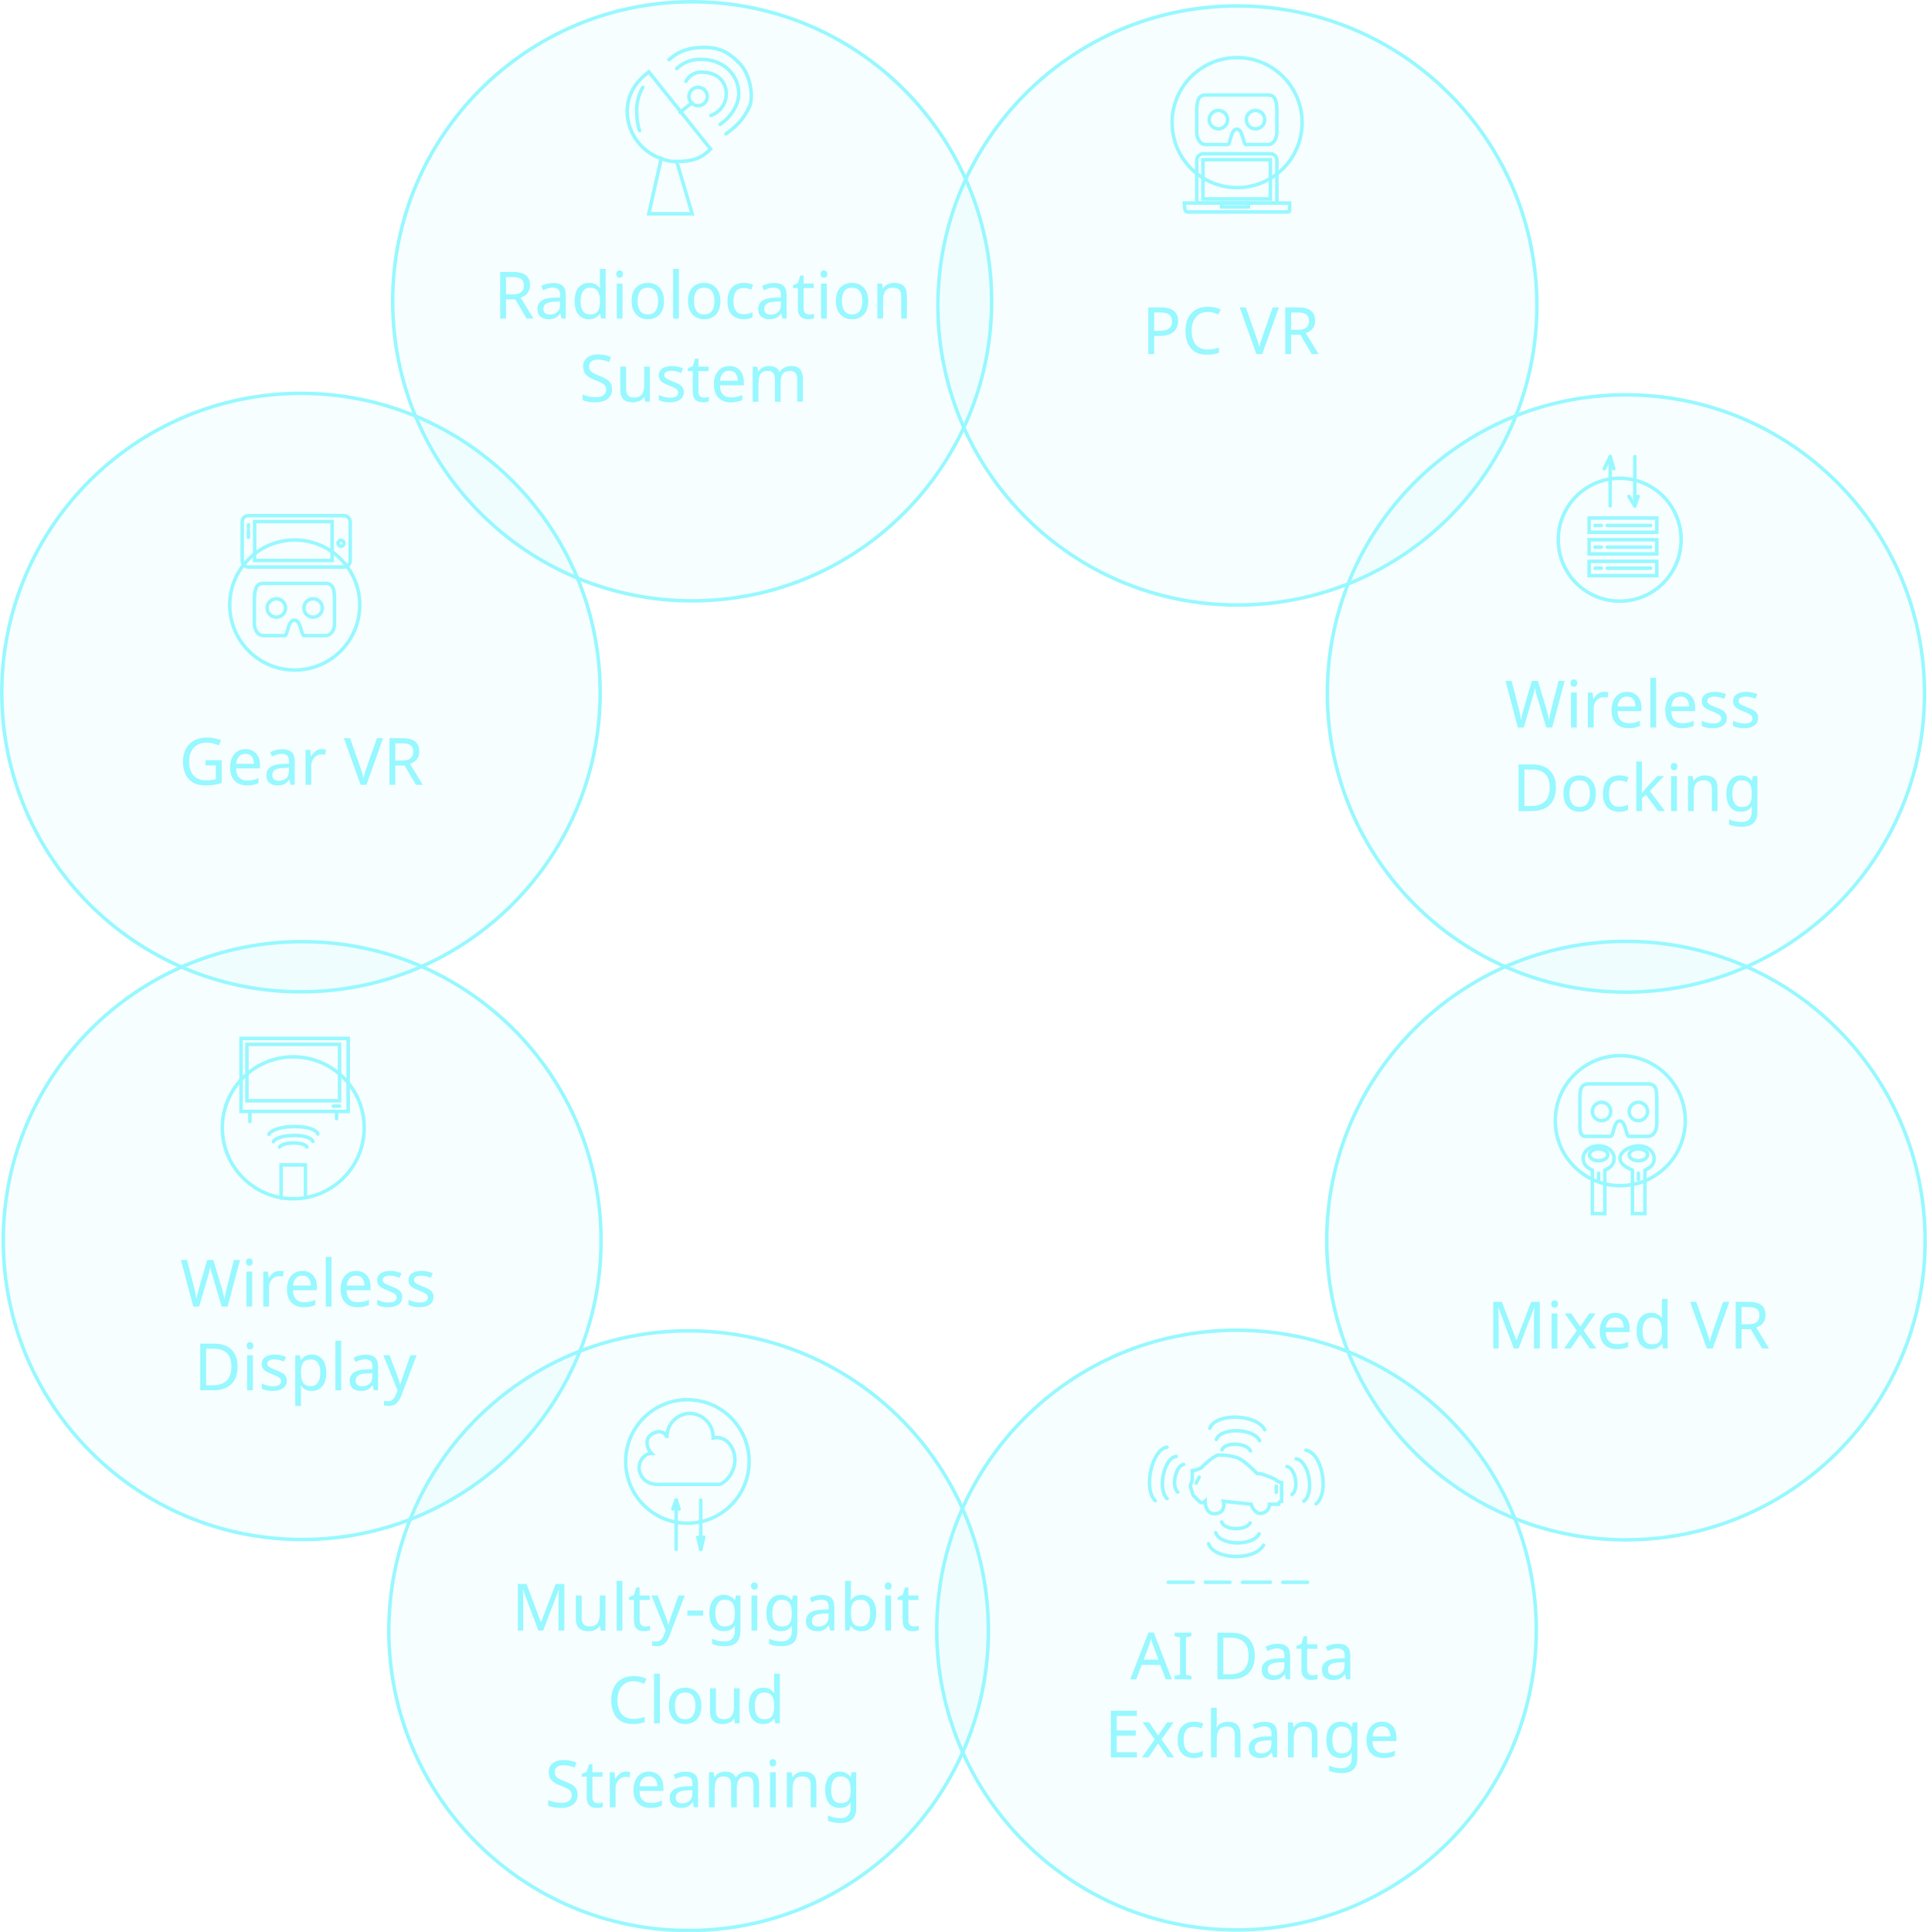
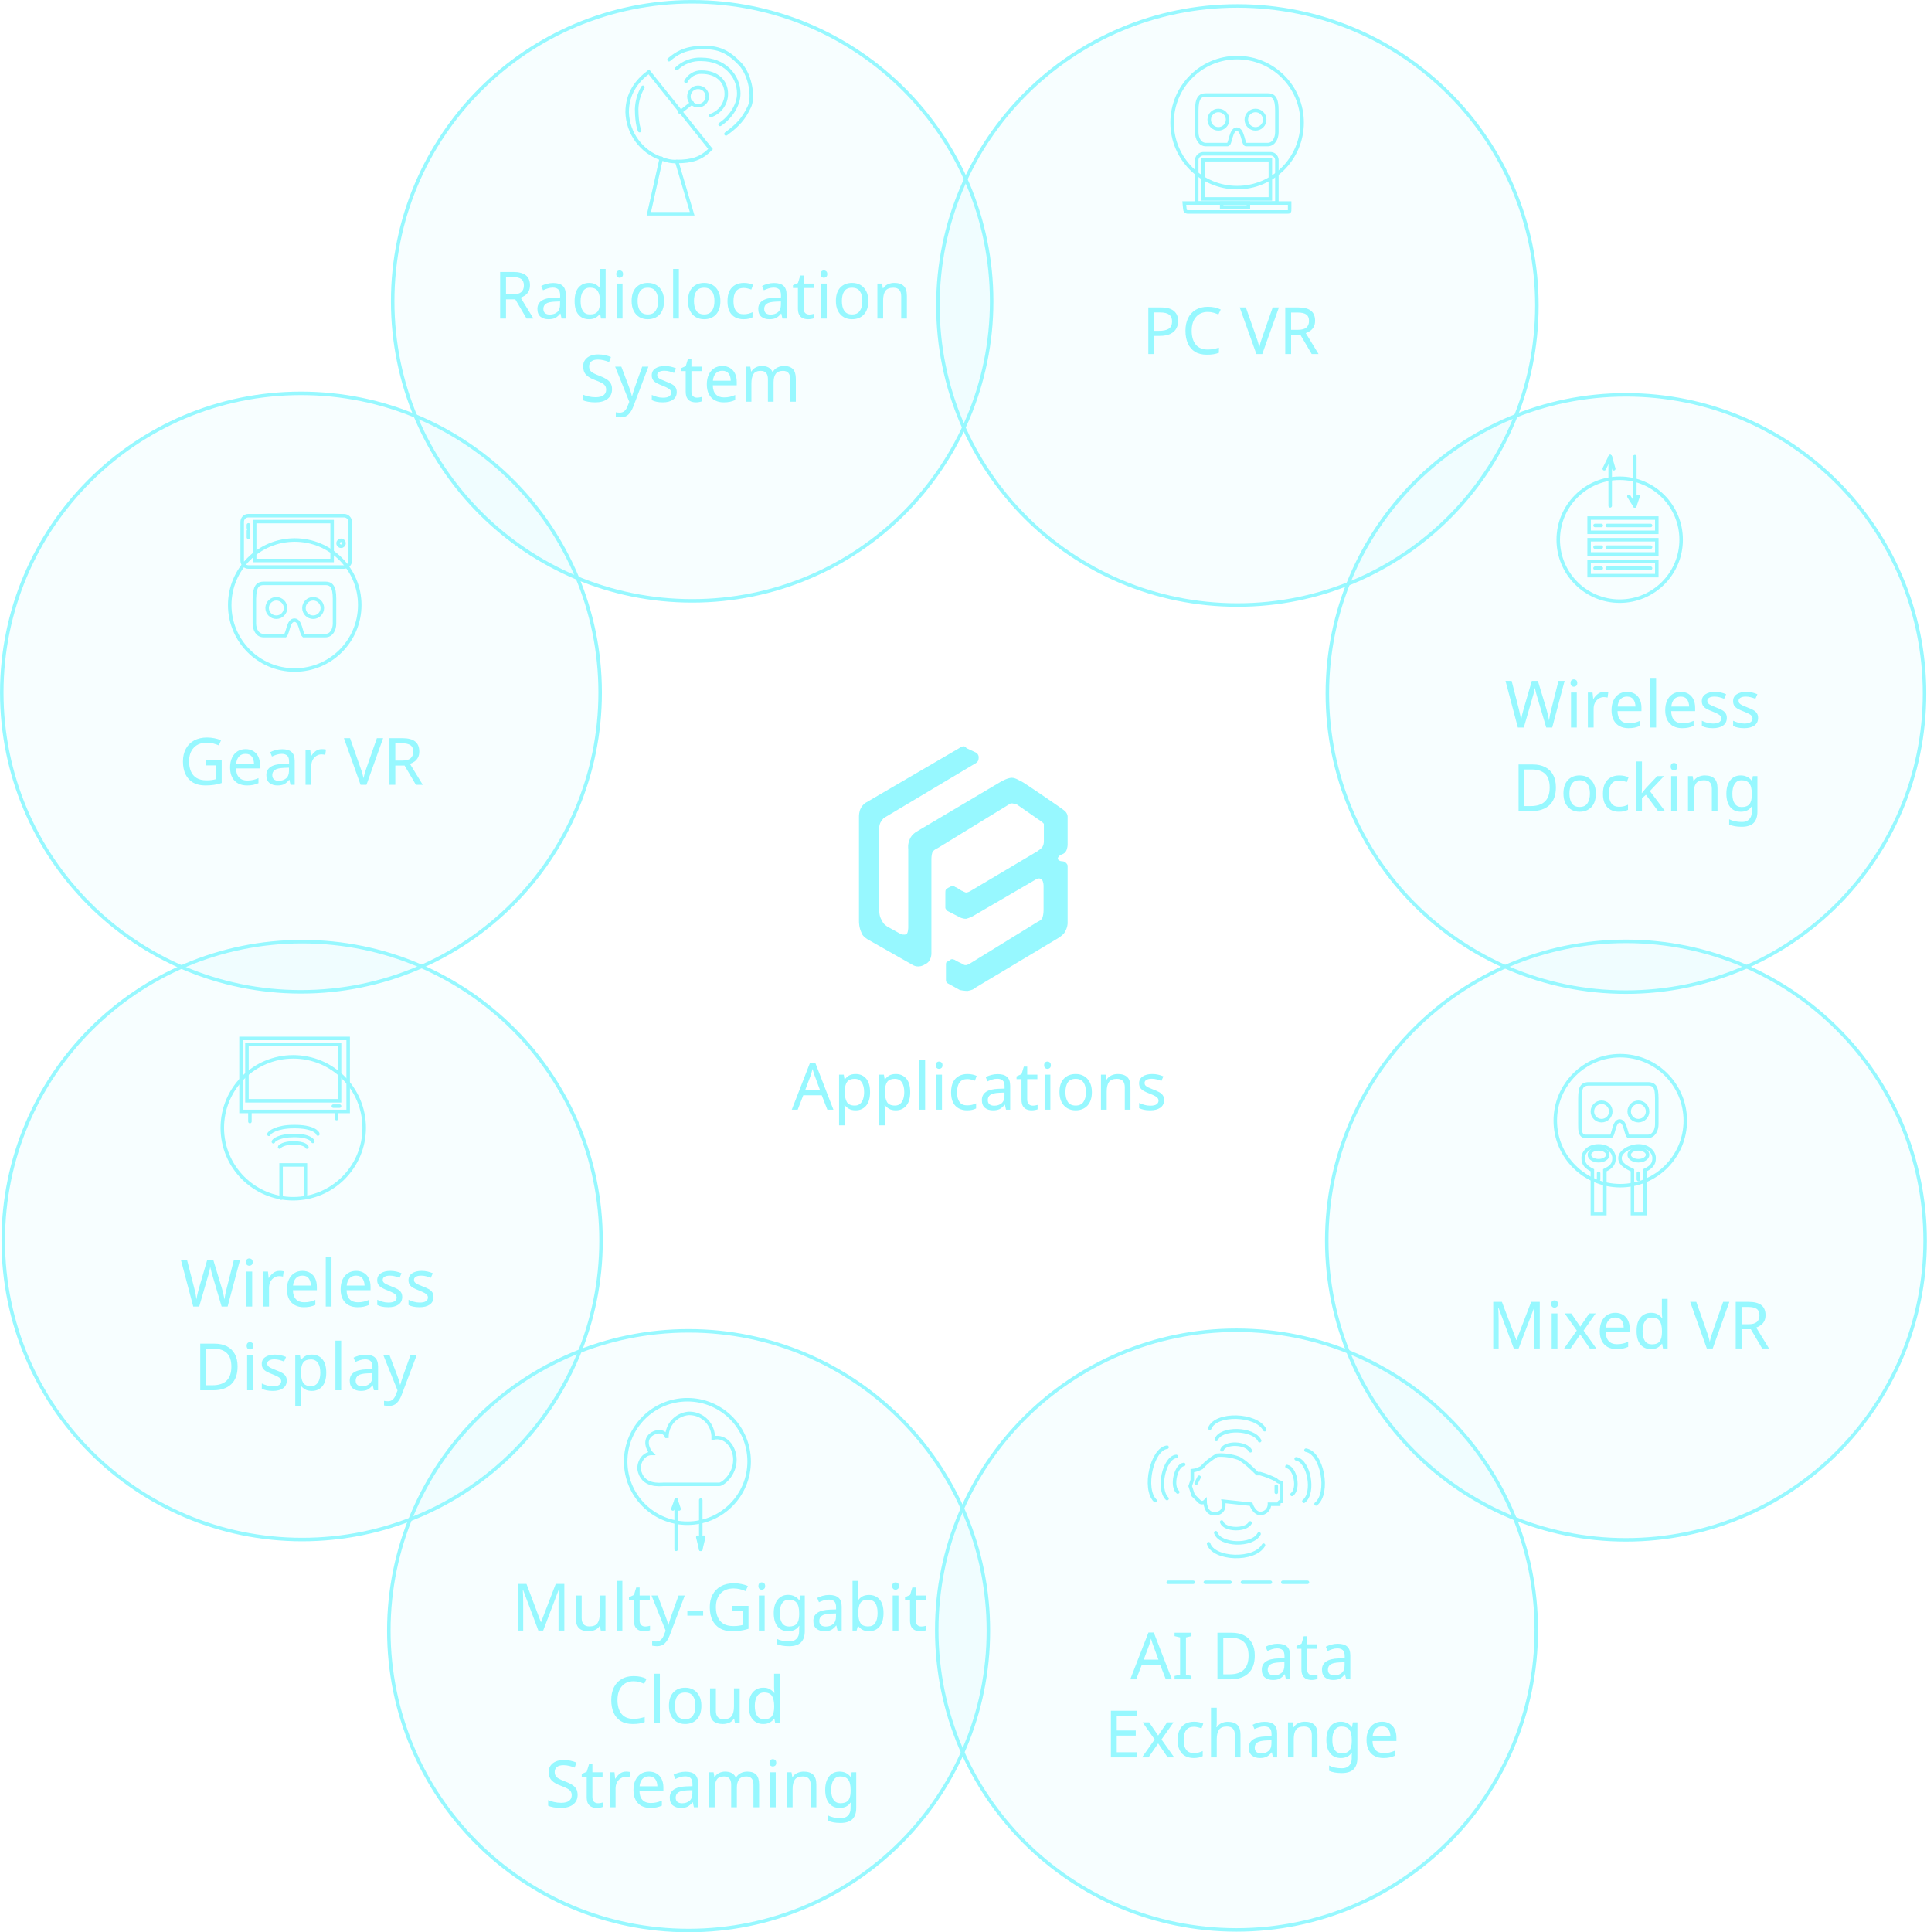
<svg xmlns="http://www.w3.org/2000/svg" version="1.1" id="Layer_1" x="0px" y="0px" viewBox="0 0 649.2 650.8" style="enable-background:new 0 0 649.2 650.8;" xml:space="preserve">
  <style type="text/css">
	.st0{fill: none; stroke:#97F8FF;stroke-width:1.18;stroke-linecap:round;}
	.st1{fill:none;stroke:#97F8FF;stroke-width:1.18;stroke-linecap:round;}
	.st2{enable-background:new    ;}
	.st3{fill:#97F8FF;}
	.st4{font-family:'Tahoma';}
	.st5{font-size:22px;}
	.butt{fill:#97F8FF;fill-opacity:8.000000e-002;stroke:#97F8FF;stroke-width:1.18;stroke-linecap:round;}
    .butt:hover{fill-opacity:0.2; cursor: pointer;}
</style>
  <g>
    <path class="st0" d="M223.6,500h18.8c1,0,5.2-3.1,5.2-8.3c0-4.2-3.1-8.3-7.3-7.3c0.1-4.5-3.4-8.2-7.9-8.3c-0.1,0-0.1,0-0.2,0h-0.2   c-4.3,0.4-7.5,4-7.3,8.3c0-1-1.6-3.2-4.8-1.5c-3.4,2-1.4,5.7-0.4,6.7c-2.1,0-4.2,2-4.2,5.2C216.3,501,222.6,500,223.6,500z" />
    <circle class="st0" cx="231.6" cy="492.3" r="20.8" />
    <line class="st1" x1="227.8" y1="521.9" x2="227.8" y2="505.3" />
    <line class="st1" x1="226.7" y1="508.3" x2="227.8" y2="505.3" />
    <line class="st1" x1="228.8" y1="508.3" x2="227.8" y2="505.3" />
    <line class="st1" x1="236.1" y1="505.3" x2="236.1" y2="521.9" />
    <line class="st1" x1="235.1" y1="517.8" x2="236.1" y2="521.9" />
    <line class="st1" x1="237.1" y1="517.8" x2="236.1" y2="521.9" />
-     <text transform="matrix(1 0 0 1 172.32 549.25)" class="st3 st4 st5">Multy-gigabit</text>
+     <text transform="matrix(1 0 0 1 172.32 549.25)" class="st3 st4 st5">Multy-Gigabit</text>
    <text transform="matrix(1 0 0 1 204.6 580.52)" class="st3 st4 st5">Cloud</text>
    <text transform="matrix(1 0 0 1 183.56 608.79)" class="st3 st4 st5">Streaming</text>
    <circle class="butt" cx="232" cy="549.3" r="101" />
  </g>
  <g>
    <rect x="81.2" y="349.8" class="st0" width="36.1" height="24.6" />
    <rect x="83.2" y="351.8" class="st0" width="31.2" height="19" />
    <line class="st1" x1="84.2" y1="374.7" x2="84.2" y2="377.8" />
    <line class="st1" x1="113.4" y1="374.7" x2="113.4" y2="376.8" />
    <line class="st1" x1="114.4" y1="372.6" x2="112.3" y2="372.6" />
    <circle class="st0" cx="98.8" cy="379.9" r="23.9" />
    <polyline class="st0" points="94.7,403.6 94.7,392.4 102.9,392.4 102.9,403.2  " />
    <path class="st0" d="M107.1,382c0-0.4-1.4-2.6-8.2-2.5c-5.7,0-8.3,2-8.3,2.6" />
    <path class="st0" d="M105.4,384.5c0-0.3-1.1-2.1-6.6-2c-4.6,0-6.7,1.6-6.7,2.1" />
    <path class="st0" d="M103.4,386.4c0-0.2-0.8-1.4-4.6-1.4c-3.1,0-4.6,1.1-4.6,1.4" />
    <text transform="matrix(1 0 0 1 60.69 440.12)" class="st3 st4 st5">Wireless</text>
    <text transform="matrix(1 0 0 1 65.33 468.32)" class="st3 st4 st5">Display</text>
    <circle class="butt" cx="101.8" cy="417.9" r="100.7" />
  </g>
  <g>
    <path class="st0" d="M535.4,365.1h19.7c3.1,0,3.1,2,3.1,6.3v7.3c0,2-1,4.1-3.1,4.1h-6.3c-1,0-1-5.2-3.1-5.2s-2,5.2-3.1,5.2h-8.3   c-2,0-2-2-2-4.1v-7.3C532.3,367.2,532.3,365.1,535.4,365.1z" />
    <circle class="st0" cx="539.6" cy="374.4" r="3.1" />
    <circle class="st0" cx="552" cy="374.4" r="3.1" />
    <circle class="st0" cx="545.9" cy="377.5" r="21.9" />
    <path class="st0" d="M550,394.2c-2-1-4.2-2-4.2-4.1s3.2-4.1,6.3-4.1s5.2,2,5.2,4.1s-1,3.1-3.1,4.1v14.6H550V394.2L550,394.2z" />
    <line class="st1" x1="552" y1="395.2" x2="552" y2="397.3" />
    <ellipse class="st0" cx="552" cy="389" rx="3.1" ry="2" />
    <path class="st0" d="M536.5,394.2c-2-1-3.1-2-3.1-4.1s2-4.1,5.2-4.1s5.2,2,5.2,4.1s-1,3.1-3.1,4.1v14.6h-4.2L536.5,394.2   L536.5,394.2L536.5,394.2z" />
    <line class="st1" x1="538.6" y1="395.2" x2="538.6" y2="397.3" />
    <ellipse class="st0" cx="538.6" cy="389" rx="3.1" ry="2" />
    <text transform="matrix(1 0 0 1 500.96 454.24)" class="st3 st4 st5">Mixed VR</text>
    <circle class="butt" cx="547.8" cy="417.9" r="100.8" />
  </g>
  <g>
    <path class="st0" d="M401,500.6l1,3.1l2,2c0.5,0.6,1.4,0.6,1.9,0.1c0,0,0.1-0.1,0.1-0.1l0,0c0,0,0,4.2,3.1,4.2   c4.2,0,3.1-4.2,3.1-4.2l9.3,1c0,0,1,3.1,3.1,3.1c1.7,0,3-1.3,3.1-2.9v-0.2h3.1c0-0.6,0.4-1,1-1v-6.3c-0.8-0.1-1.5-0.4-2-1   c-1.7-0.8-3.4-1.5-5.2-2h-1c-1-1-4.2-4.2-6.3-5.2c-2.3-0.8-4.8-1.2-7.3-1c-1.9,1.1-3.7,2.5-5.2,4.2c-1,0.5-2,0.9-3.1,1v3.1   L401,500.6z" />
    <line class="st1" x1="404" y1="497.6" x2="403" y2="499.6" />
    <line class="st1" x1="430" y1="500.6" x2="430" y2="502.7" />
    <path class="st0" d="M398.8,493.3c-2.6,0.3-4.3,7.3-2,9.3" />
    <line class="st1" x1="393.6" y1="533" x2="402" y2="533" />
    <line class="st1" x1="406.1" y1="533" x2="414.4" y2="533" />
    <line class="st1" x1="418.6" y1="533" x2="428" y2="533" />
    <line class="st1" x1="432.2" y1="533" x2="440.5" y2="533" />
    <path class="st0" d="M396.3,490.6c-4.1,0.4-6.4,11-3.1,14.2" />
    <path class="st0" d="M393.2,487.5c-5.1,0.6-8.1,14-4,18" />
    <path class="st0" d="M433.6,494c2.8,0.5,4.2,7.5,1.7,9.4" />
    <path class="st0" d="M436.7,491.4c4.3,0.7,6.3,11.4,2.6,14.3" />
    <path class="st0" d="M440,488.5c5.5,0.9,8,14.4,3.4,18.1" />
    <path class="st0" d="M411.7,488.4c1-2.7,8.2-2.5,9.6,0.3" />
    <path class="st0" d="M409.8,484.9c1.5-4.1,12.5-3.9,14.6,0.4" />
    <path class="st0" d="M407.6,481.1c2-5.2,15.7-4.9,18.5,0.5" />
    <path class="st0" d="M411.6,512.7c0.9,2.8,8.1,3,9.6,0.3" />
    <path class="st0" d="M409.6,516.3c1.4,4.3,12.3,4.7,14.6,0.4" />
    <path class="st0" d="M407.2,520c1.7,5.4,15.5,5.9,18.5,0.5" />
    <text transform="matrix(1 0 0 1 380.8 565.69)" class="st3 st4 st5">AI Data</text>
    <text transform="matrix(1 0 0 1 372.14 591.98)" class="st3 st4 st5">Exchange</text>
    <circle class="butt" cx="416.6" cy="549.1" r="101" />
  </g>
  <g>
    <rect x="535.4" y="189.1" class="st0" width="22.8" height="4.8" />
    <rect x="535.4" y="181.8" class="st0" width="22.8" height="4.8" />
    <rect x="535.4" y="174.5" class="st0" width="22.8" height="4.8" />
    <line class="st1" x1="537.4" y1="177" x2="539.5" y2="177" />
    <line class="st1" x1="541.5" y1="177" x2="556.1" y2="177" />
    <line class="st1" x1="537.4" y1="184.3" x2="539.5" y2="184.3" />
    <line class="st1" x1="541.5" y1="184.3" x2="556.1" y2="184.3" />
    <line class="st1" x1="537.4" y1="191.4" x2="539.5" y2="191.4" />
    <line class="st1" x1="541.5" y1="191.4" x2="556.1" y2="191.4" />
    <circle class="st0" cx="545.7" cy="181.8" r="20.7" />
    <line class="st1" x1="542.5" y1="170.4" x2="542.5" y2="153.8" />
    <line class="st1" x1="540.5" y1="157.9" x2="542.5" y2="153.8" />
    <line class="st1" x1="543.7" y1="157.9" x2="542.5" y2="153.8" />
    <line class="st1" x1="550.8" y1="153.8" x2="550.8" y2="170.4" />
    <line class="st1" x1="548.8" y1="167.2" x2="550.8" y2="170.4" />
    <line class="st1" x1="551.9" y1="167.2" x2="550.8" y2="170.4" />
    <text transform="matrix(1 0 0 1 506.97 245.07)" class="st3 st4 st5">Wireless</text>
    <text transform="matrix(1 0 0 1 509.49 273.22)" class="st3 st4 st5">Docking</text>
    <circle class="butt" cx="547.8" cy="233.6" r="100.6" />
  </g>
  <g>
    <path class="st0" d="M405.3,51.8h22.9c1.1,0.1,1.9,0.9,2,2v14.6h-26c-1,0-1,0-1-1V53.8C403.3,52.7,404.2,51.9,405.3,51.8z" />
    <rect x="405.3" y="53.8" class="st0" width="22.7" height="13.2" />
    <path class="st0" d="M399,68.4h35.5v2c0,1,0,1-1,1h-33.3c-0.6,0-1-0.4-1-1L399,68.4L399,68.4L399,68.4z" />
    <rect x="411.6" y="68.4" class="st0" width="9" height="1.3" />
    <path class="st0" d="M406.3,32h20.8c2,0,3.1,1,3.1,5.2v7.3c0,2-1,4.2-3.1,4.2h-7.3c-1,0-1-5.2-3.1-5.2s-2.1,5.2-3.1,5.2h-7.3   c-2,0-3.1-2-3.1-4.2v-7.2C403.2,33,404.3,32,406.3,32z" />
    <circle class="st0" cx="410.5" cy="40.3" r="3.1" />
    <circle class="st0" cx="423" cy="40.3" r="3.1" />
    <circle class="st0" cx="416.8" cy="41.3" r="21.9" />
    <text transform="matrix(1 0 0 1 384.75 119.26)" class="st3 st4 st5">PC VR</text>
    <circle class="butt" cx="416.9" cy="102.9" r="100.9" />
  </g>
  <g>
    <path class="st0" d="M228,54.4c5.2,0,8.3-1,11.4-4.2l-20.8-26c-4.1,3.1-7.3,7.3-7.3,13.6c0.2,7.1,4.8,13.3,11.4,15.6   C224.5,54.1,226.2,54.5,228,54.4z" />
    <circle class="st0" cx="235.2" cy="32.5" r="3.1" />
    <line class="st1" x1="233.2" y1="34.6" x2="229.1" y2="37.8" />
    <path class="st0" d="M231.1,27.4c1-1.9,3.1-3.2,5.3-3.1c5.2,0,8.3,3.1,8.3,7.3c0,3.3-2.1,6.2-5.2,7.3" />
    <path class="st0" d="M228,23.1c2.2-2.1,5.3-3.3,8.4-3.1c7.3,0,12.5,5.2,12.5,11.5c0,4.2-3.1,8.3-6.3,10.4" />
    <path class="st0" d="M225.4,20.1c2.4-2,5-3.9,10.9-4.1s9.1,1.4,13.2,5.7c3.5,4,4.4,11.2,3,14.2c-1.9,4-3.7,6.1-7.9,9.2" />
    <path class="st0" d="M216.6,29.4c-1.3,2.2-2,4.7-2.1,7.3c0,5.2,1,7.3,1,7.3" />
    <polyline class="st0" points="228,54.4 233.2,72 218.6,72 222.8,53.3  " />
    <text transform="matrix(1 0 0 1 166.37 107.31)" class="st3 st4 st5">Radiolocation</text>
-     <text transform="matrix(1 0 0 1 195.16 135.31)" class="st3 st4 st5">Sustem</text>
+     <text transform="matrix(1 0 0 1 195.16 135.31)" class="st3 st4 st5">System</text>
    <circle class="butt" cx="233.2" cy="101.5" r="100.9" />
  </g>
  <g>
    <path class="st0" d="M88.9,196.5h20.7c2,0,3.1,1,3.1,5.2v8.3c0,2.1-1,4.1-3.1,4.1h-7.3c-1-1-1-5.2-3.1-5.2s-2.1,4.1-3.1,5.2h-7.3   c-2.1,0-3.1-2.1-3.1-4.1v-8.3C85.8,197.5,86.8,196.5,88.9,196.5z" />
    <circle class="st0" cx="93.1" cy="204.8" r="3.1" />
    <circle class="st0" cx="105.5" cy="204.8" r="3.1" />
    <circle class="st0" cx="99.3" cy="203.8" r="21.9" />
    <path class="st0" d="M83.7,173.7h32.2c1.2,0,2.1,1,2.1,2.1v13.1c0,1.2-1,2.1-2.1,2.1H83.7c-1.2,0-2.1-1-2.1-2.1v-13.1   C81.6,174.6,82.5,173.7,83.7,173.7z" />
    <rect x="85.8" y="175.7" class="st0" width="26.1" height="13.1" />
    <line class="st1" x1="83.7" y1="176.8" x2="83.7" y2="177.8" />
    <line class="st1" x1="83.7" y1="178.8" x2="83.7" y2="181" />
    <circle class="st0" cx="114.9" cy="183" r="1" />
    <text transform="matrix(1 0 0 1 60.3 264.36)" class="st3 st4 st5">Gear VR</text>
    <circle class="butt" cx="101.4" cy="233.3" r="100.8" />
  </g>
+   <path class="st3" d="M289.4,275v35.2c0,0.6,0,2.3,0.9,4.1c0.3,1.2,2.3,2.3,2.3,2.3l15,8.5c0,0,1.8,1.2,4.1-0.3  c2.1-0.9,2.1-3.5,2.1-3.5v-32c0,0,0-1.2,0.3-2.1c0.3-0.9,1.8-1.5,1.8-1.5l24-14.7c0,0,0.6-0.6,1.5-0.3c0.9,0,1.2,0.3,1.2,0.3  l8.5,5.9c0,0,0.3,0.3,0.6,0.6c0,0.3,0,0.9,0,1.2c0,0.6,0,4.7,0,4.7s0,0.9-0.3,1.5c-0.3,0.9-1.5,1.5-1.8,1.8L327.2,300  c0,0-0.9,0.6-1.5,0.6c-0.3,0.3-1.5-0.6-1.8-0.6c0,0-1.8-1.2-2.1-1.2c-0.3-0.3-0.9-0.6-1.8,0l-0.6,0.3c-0.9,0.6-0.9,0.6-0.9,2.1v2.9  c0,1.2,0,1.5,0,1.8c0.3,0.6,0.6,0.9,0.6,0.9l4.1,2.1c0,0,0.9,0.6,2.3,0.6c1.2-0.3,2.3-0.9,2.3-0.9l21.1-12.3c0,0,1.2-0.9,2.1,0  c0.6,0.6,0.6,2.1,0.6,2.1v8.2c0,0,0,1.2-0.3,2.3s-1.5,1.5-1.5,1.5l-22.9,14.1c0,0-0.9,0.6-1.5,0.6c-0.3,0-0.6,0-0.9-0.3  c0,0-2.6-1.2-2.9-1.5c-0.3,0-0.9-0.6-1.8,0.3L319,324c-0.3,0.3-0.3,0.3-0.3,1.5v3.2c0,0.9,0,0.9,0,1.5c0,0.9,0.9,1.2,0.9,1.2  l3.8,2.1c0,0,1.5,0.3,2.6,0.3c1.5-0.3,2.1-0.6,2.3-0.9l27.9-16.7c0,0,2.1-1.2,2.6-2.3c0.9-1.5,0.9-2.9,0.9-2.9v-19.4  c0,0,0-0.6-0.9-1.2c-0.3-0.3-1.2-0.3-1.2-0.3c-0.3,0-1.2-0.3-1.2-0.9c0-0.6,0.9-1.2,0.9-1.2c0.6-0.3,1.2-0.3,1.8-1.2  c0.6-0.9,0.6-2.3,0.6-2.3V275c0,0,0-0.9-0.9-1.8c-0.6-0.6-14.4-10-14.7-10c-0.3,0-1.8-1.2-3.2-1.2s-3.5,1.2-3.5,1.2l-28.7,17  c0,0-1.5,0.9-2.1,2.3c-0.9,1.8-0.6,3.5-0.6,3.5v26.4c0,0,0,1.8-0.6,2.3c-0.9,0.3-1.8,0-1.8,0l-4.7-2.6c-0.3-0.3-1.2-0.6-1.8-2.1  c-0.9-1.2-0.9-3.2-0.9-3.5v-27.6c0,0,0-1.2,0.6-2.1c0.6-0.9,0.9-1.2,0.9-1.2l30.5-18.2c0,0,1.5-0.6,1.5-1.8c0.3-1.5-0.9-2.1-0.9-2.1  l-3.2-1.5c0,0-0.3-0.6-0.9-0.6c-0.9,0-1.5,0.6-1.5,0.6l-31.7,18.5c0,0-0.9,0.6-1.5,1.8C289.4,273.3,289.4,275,289.4,275L289.4,275z">
+ </path>
+   <text transform="matrix(1 0 0 1 266.7589 373.8005)" class="st3 st4 st5">Applications</text>
</svg>
